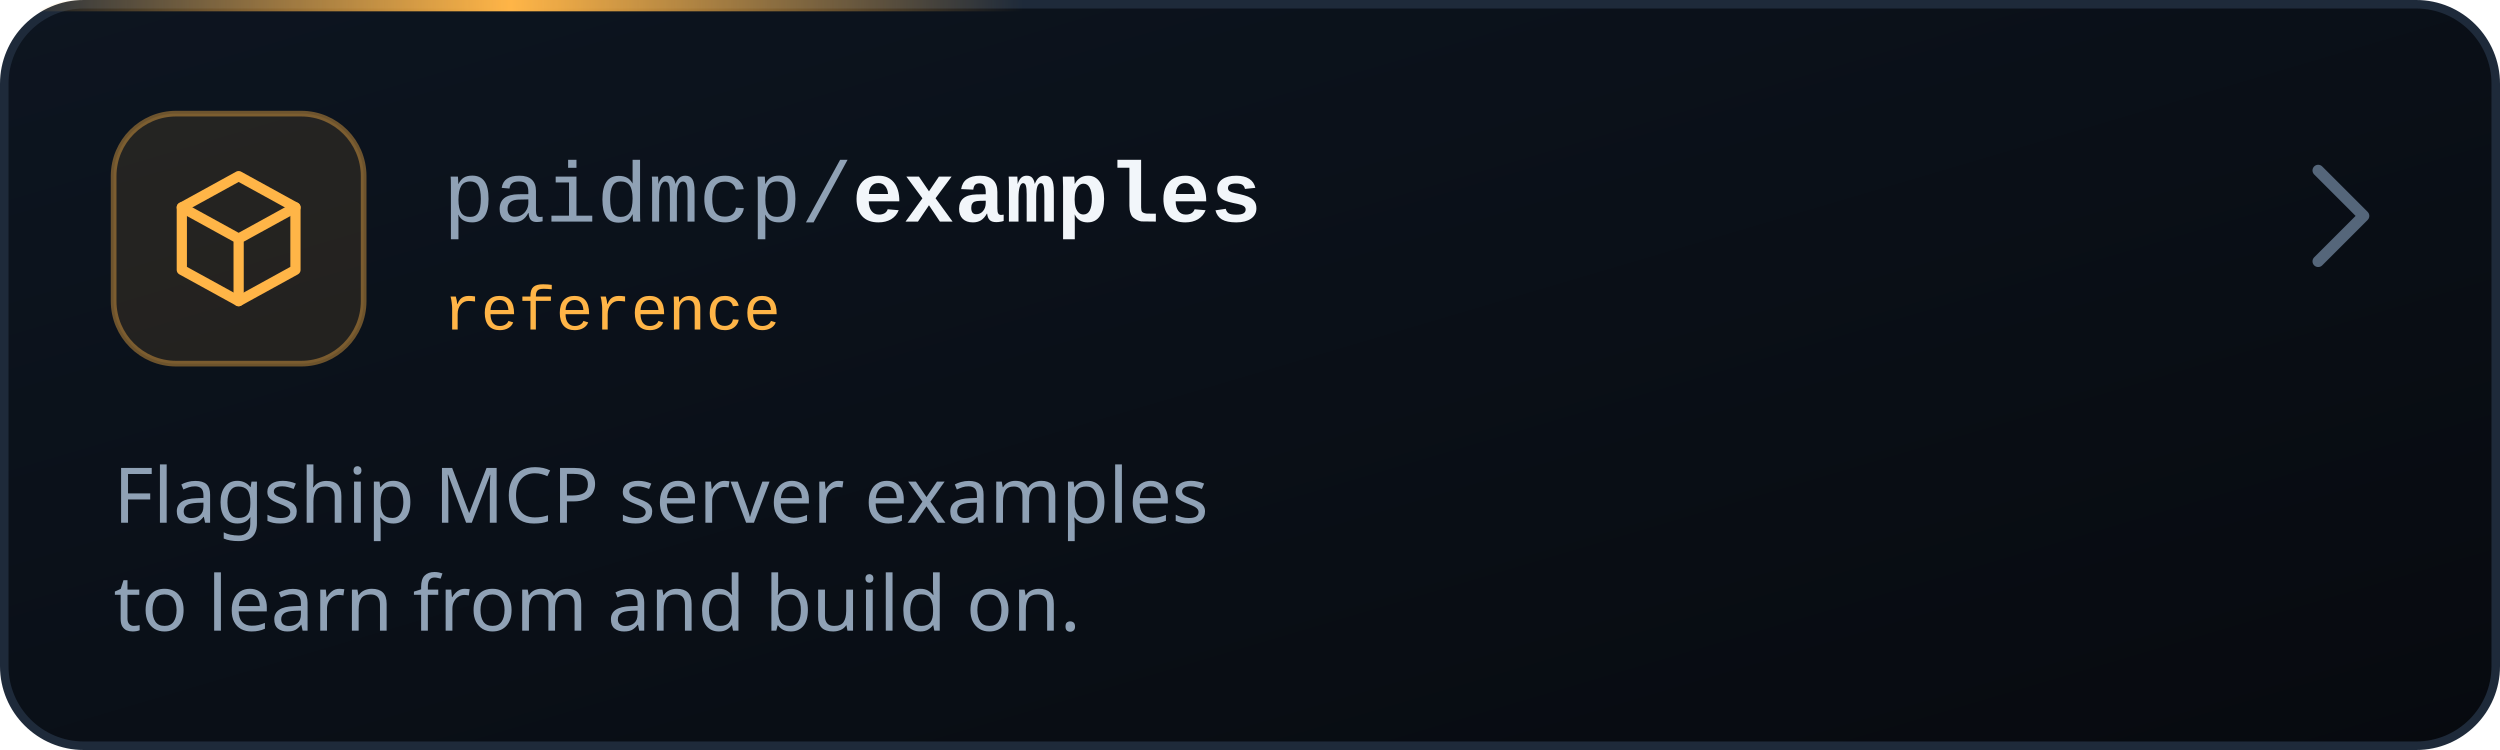
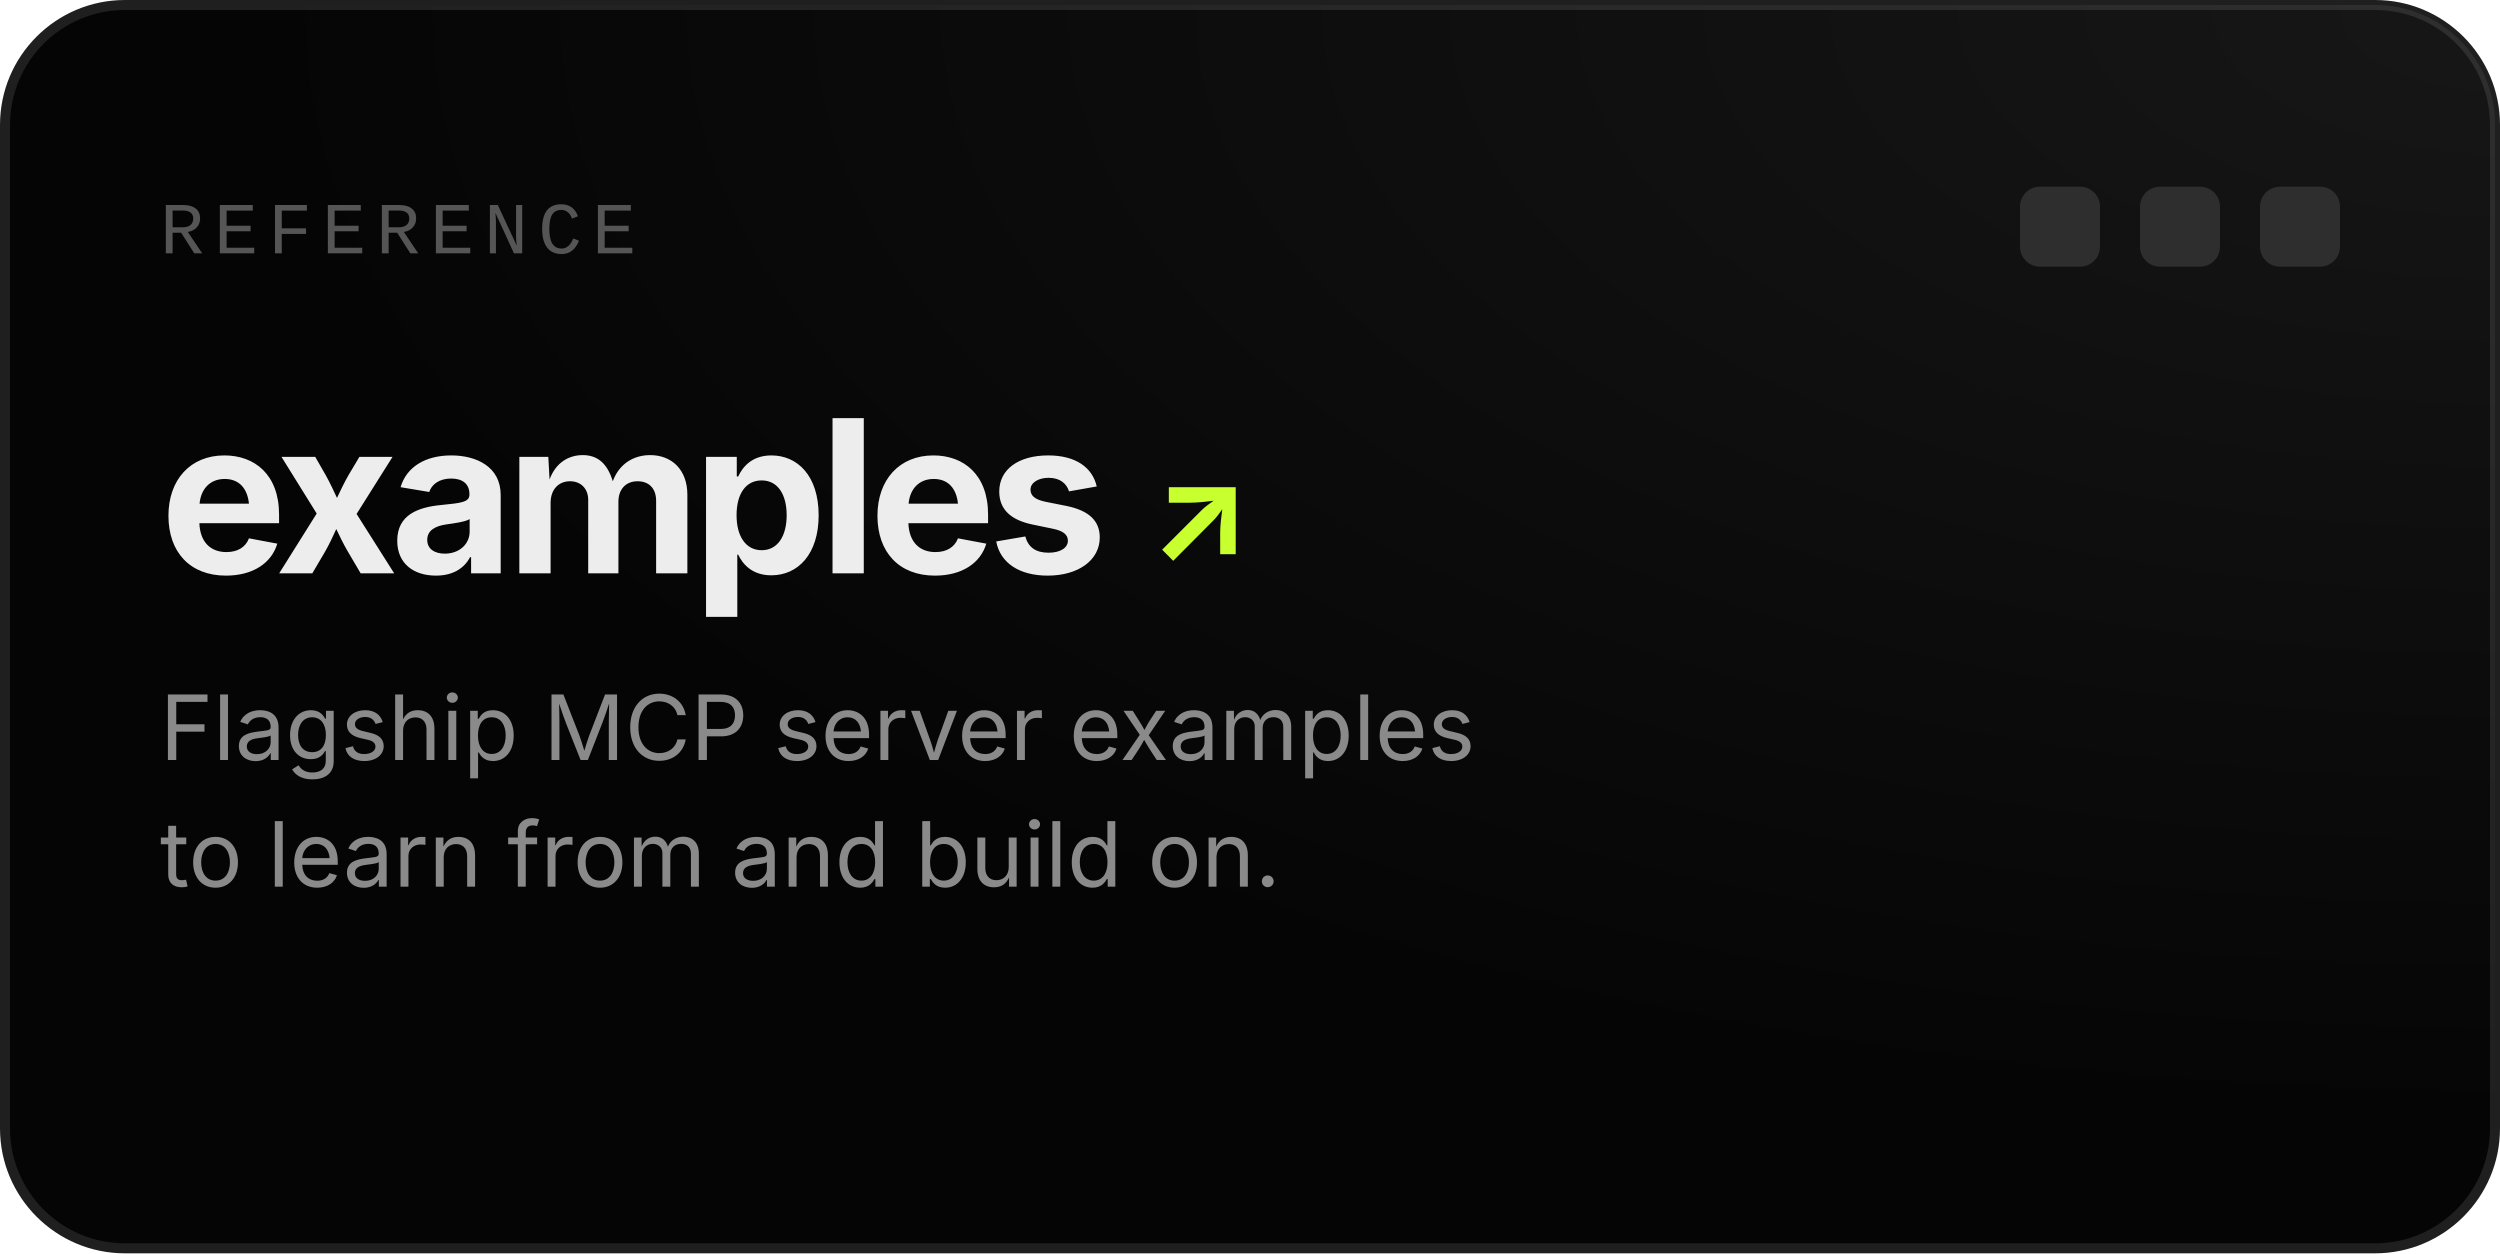
- <svg xmlns="http://www.w3.org/2000/svg" viewBox="0 0 440 132" role="img" aria-label="paidmcp/examples: Flagship MCP server examples to learn from and build on.">
+ <svg xmlns="http://www.w3.org/2000/svg" viewBox="0 0 375 188" role="img" aria-label="paidmcp/examples: Flagship MCP server examples to learn from and build on.">
  <defs>
-     <linearGradient id="bg" x1="0" y1="0" x2="1" y2="1">
-       <stop offset="0" stop-color="#0D1520" />
-       <stop offset="1" stop-color="#070A0F" />
-     </linearGradient>
-     <linearGradient id="sw" x1="0" x2="1">
-       <stop offset="0" stop-color="#FFB547" stop-opacity="0" />
-       <stop offset=".5" stop-color="#FFB547" />
-       <stop offset="1" stop-color="#FFB547" stop-opacity="0" />
-     </linearGradient>
-     <clipPath id="cc">
-       <rect width="440" height="132" rx="14" />
-     </clipPath>
-     <style>.sw{animation:sw 5s ease-in-out infinite}@keyframes sw{0%{transform:translateX(-200px)}60%,100%{transform:translateX(460px)}}@media (prefers-reduced-motion: reduce){*{animation:none!important}}</style>
+     <radialGradient id="c" cx="1" cy="0" r=".9">
+       <stop offset="0" stop-color="#fff" stop-opacity=".07" />
+       <stop offset="1" stop-color="#fff" stop-opacity="0" />
+     </radialGradient>
+     <style>
+ .sh{animation:sh 3.600s ease-in-out infinite}@keyframes sh{0%,100%{fill:#2E2E2E}12%{fill:#6a6a6a}30%{fill:#2E2E2E}}
+ .tw{opacity:0;animation:tw 4.900s ease-in-out infinite}@keyframes tw{0%,100%{opacity:0}10%,24%{opacity:1}40%{opacity:0}}
+ .cap{transform-origin:left;animation:cap 5s cubic-bezier(.3,0,.2,1) infinite}@keyframes cap{0%{transform:scaleX(0)}70%,88%{transform:scaleX(.72);opacity:1}100%{transform:scaleX(.72);opacity:0}}
+ @media (prefers-reduced-motion: reduce){*{animation:none!important}}</style>
  </defs>
-   <rect x=".75" y=".75" width="438.5" height="130.5" rx="14" fill="url(#bg)" stroke="#1E2A3A" stroke-width="1.5" />
-   <g clip-path="url(#cc)">
-     <rect class="sw" y="0" width="180" height="2" fill="url(#sw)" />
+   <rect x=".75" y=".75" width="373.5" height="186.5" rx="18" fill="#050505" stroke="#1F1F1F" stroke-width="1.5" />
+   <rect x=".75" y=".75" width="373.5" height="186.5" rx="18" fill="url(#c)" />
+   <text x="24" y="38" font-family="ui-monospace,SFMono-Regular,'SF Mono',Menlo,Consolas,'Liberation Mono',monospace" font-size="11" letter-spacing="1.5" fill="#555555">REFERENCE</text>
+   <text x="24" y="86" font-family="Inter,-apple-system,BlinkMacSystemFont,'Segoe UI',Helvetica,Arial,sans-serif" font-weight="650" font-size="32" letter-spacing="-1.2" fill="#EDEDED">examples<tspan fill="#C8FF2E" dx="6" font-size="20" dy="-2">↗</tspan>
+   </text>
+   <text x="24" y="114" font-family="Inter,-apple-system,BlinkMacSystemFont,'Segoe UI',Helvetica,Arial,sans-serif" font-size="13.5" fill="#8A8A8A">Flagship MCP server examples</text>
+   <text x="24" y="133" font-family="Inter,-apple-system,BlinkMacSystemFont,'Segoe UI',Helvetica,Arial,sans-serif" font-size="13.5" fill="#8A8A8A">to learn from and build on.</text>
+   <g transform="translate(303 28)">
+     <rect x="0" width="12" height="12" rx="3" fill="#2E2E2E" />
+     <rect class="tw" style="animation-delay:0s;animation-duration:3.600s" x="0" width="12" height="12" rx="3" fill="#C8FF2E" />
+     <rect x="18" width="12" height="12" rx="3" fill="#2E2E2E" />
+     <rect class="tw" style="animation-delay:1.2s;animation-duration:3.600s" x="18" width="12" height="12" rx="3" fill="#C8FF2E" />
+     <rect x="36" width="12" height="12" rx="3" fill="#2E2E2E" />
+     <rect class="tw" style="animation-delay:2.4s;animation-duration:3.600s" x="36" width="12" height="12" rx="3" fill="#C8FF2E" />
  </g>
-   <rect x="20" y="20" width="44" height="44" rx="11" fill="#FFB547" fill-opacity=".1" stroke="#FFB547" stroke-opacity=".4" />
-   <g transform="translate(26 26)" fill="none" stroke="#FFB547" stroke-width="1.8" stroke-linecap="round" stroke-linejoin="round">
-     <path d="M16 5l10 5.5v11L16 27 6 21.5v-11z" />
-     <path d="M6 10.5L16 16l10-5.5M16 16v11" />
-   </g>
-   <text x="78" y="39" font-family="ui-monospace,SFMono-Regular,'SF Mono',Menlo,Consolas,'Liberation Mono',monospace" font-size="15" font-weight="700" fill="#F2F6FA">
-     <tspan fill="#8FA1B5" font-weight="400">paidmcp/</tspan>examples</text>
-   <text x="78" y="58" font-family="ui-monospace,SFMono-Regular,'SF Mono',Menlo,Consolas,'Liberation Mono',monospace" font-size="11" fill="#FFB547">reference</text>
-   <text x="20" y="92" font-family="-apple-system,BlinkMacSystemFont,'Segoe UI','Noto Sans',Helvetica,Arial,sans-serif" font-size="13.5" fill="#8FA1B5">Flagship MCP server examples</text>
-   <text x="20" y="111" font-family="-apple-system,BlinkMacSystemFont,'Segoe UI','Noto Sans',Helvetica,Arial,sans-serif" font-size="13.5" fill="#8FA1B5">to learn from and build on.</text>
-   <path d="M408 30l8 8-8 8" fill="none" stroke="#55667A" stroke-width="2" stroke-linecap="round" stroke-linejoin="round" />
</svg>
